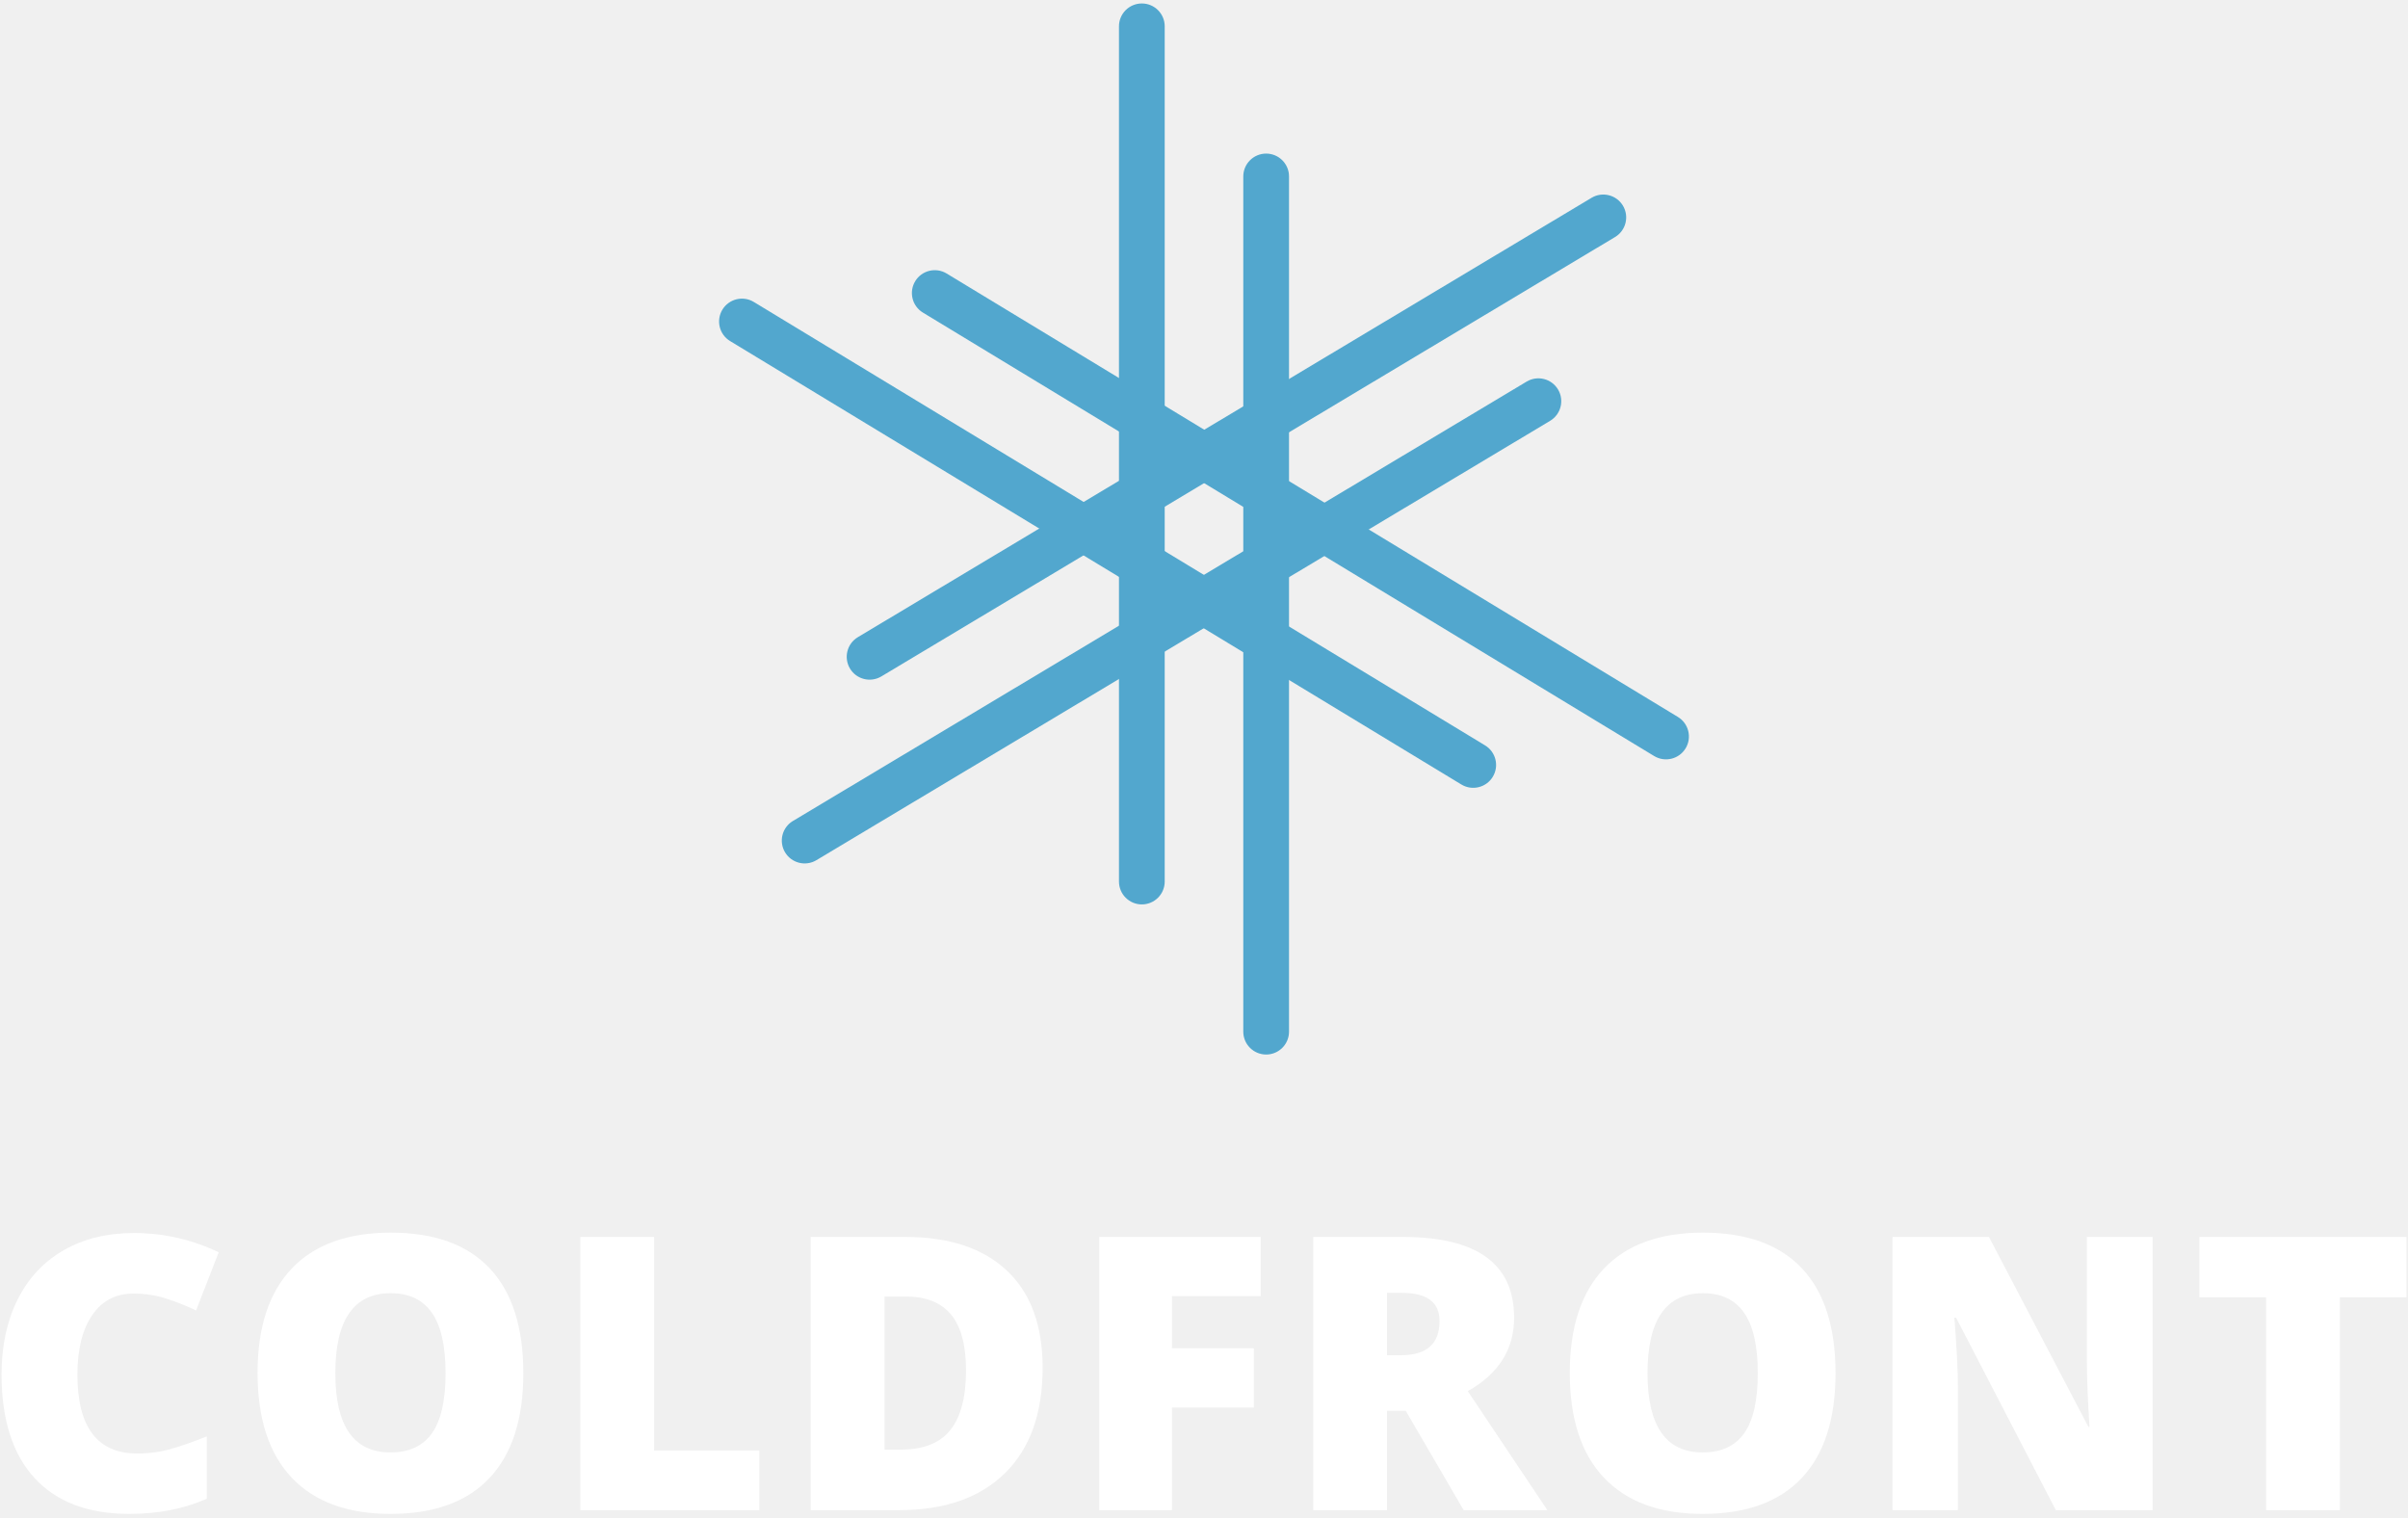
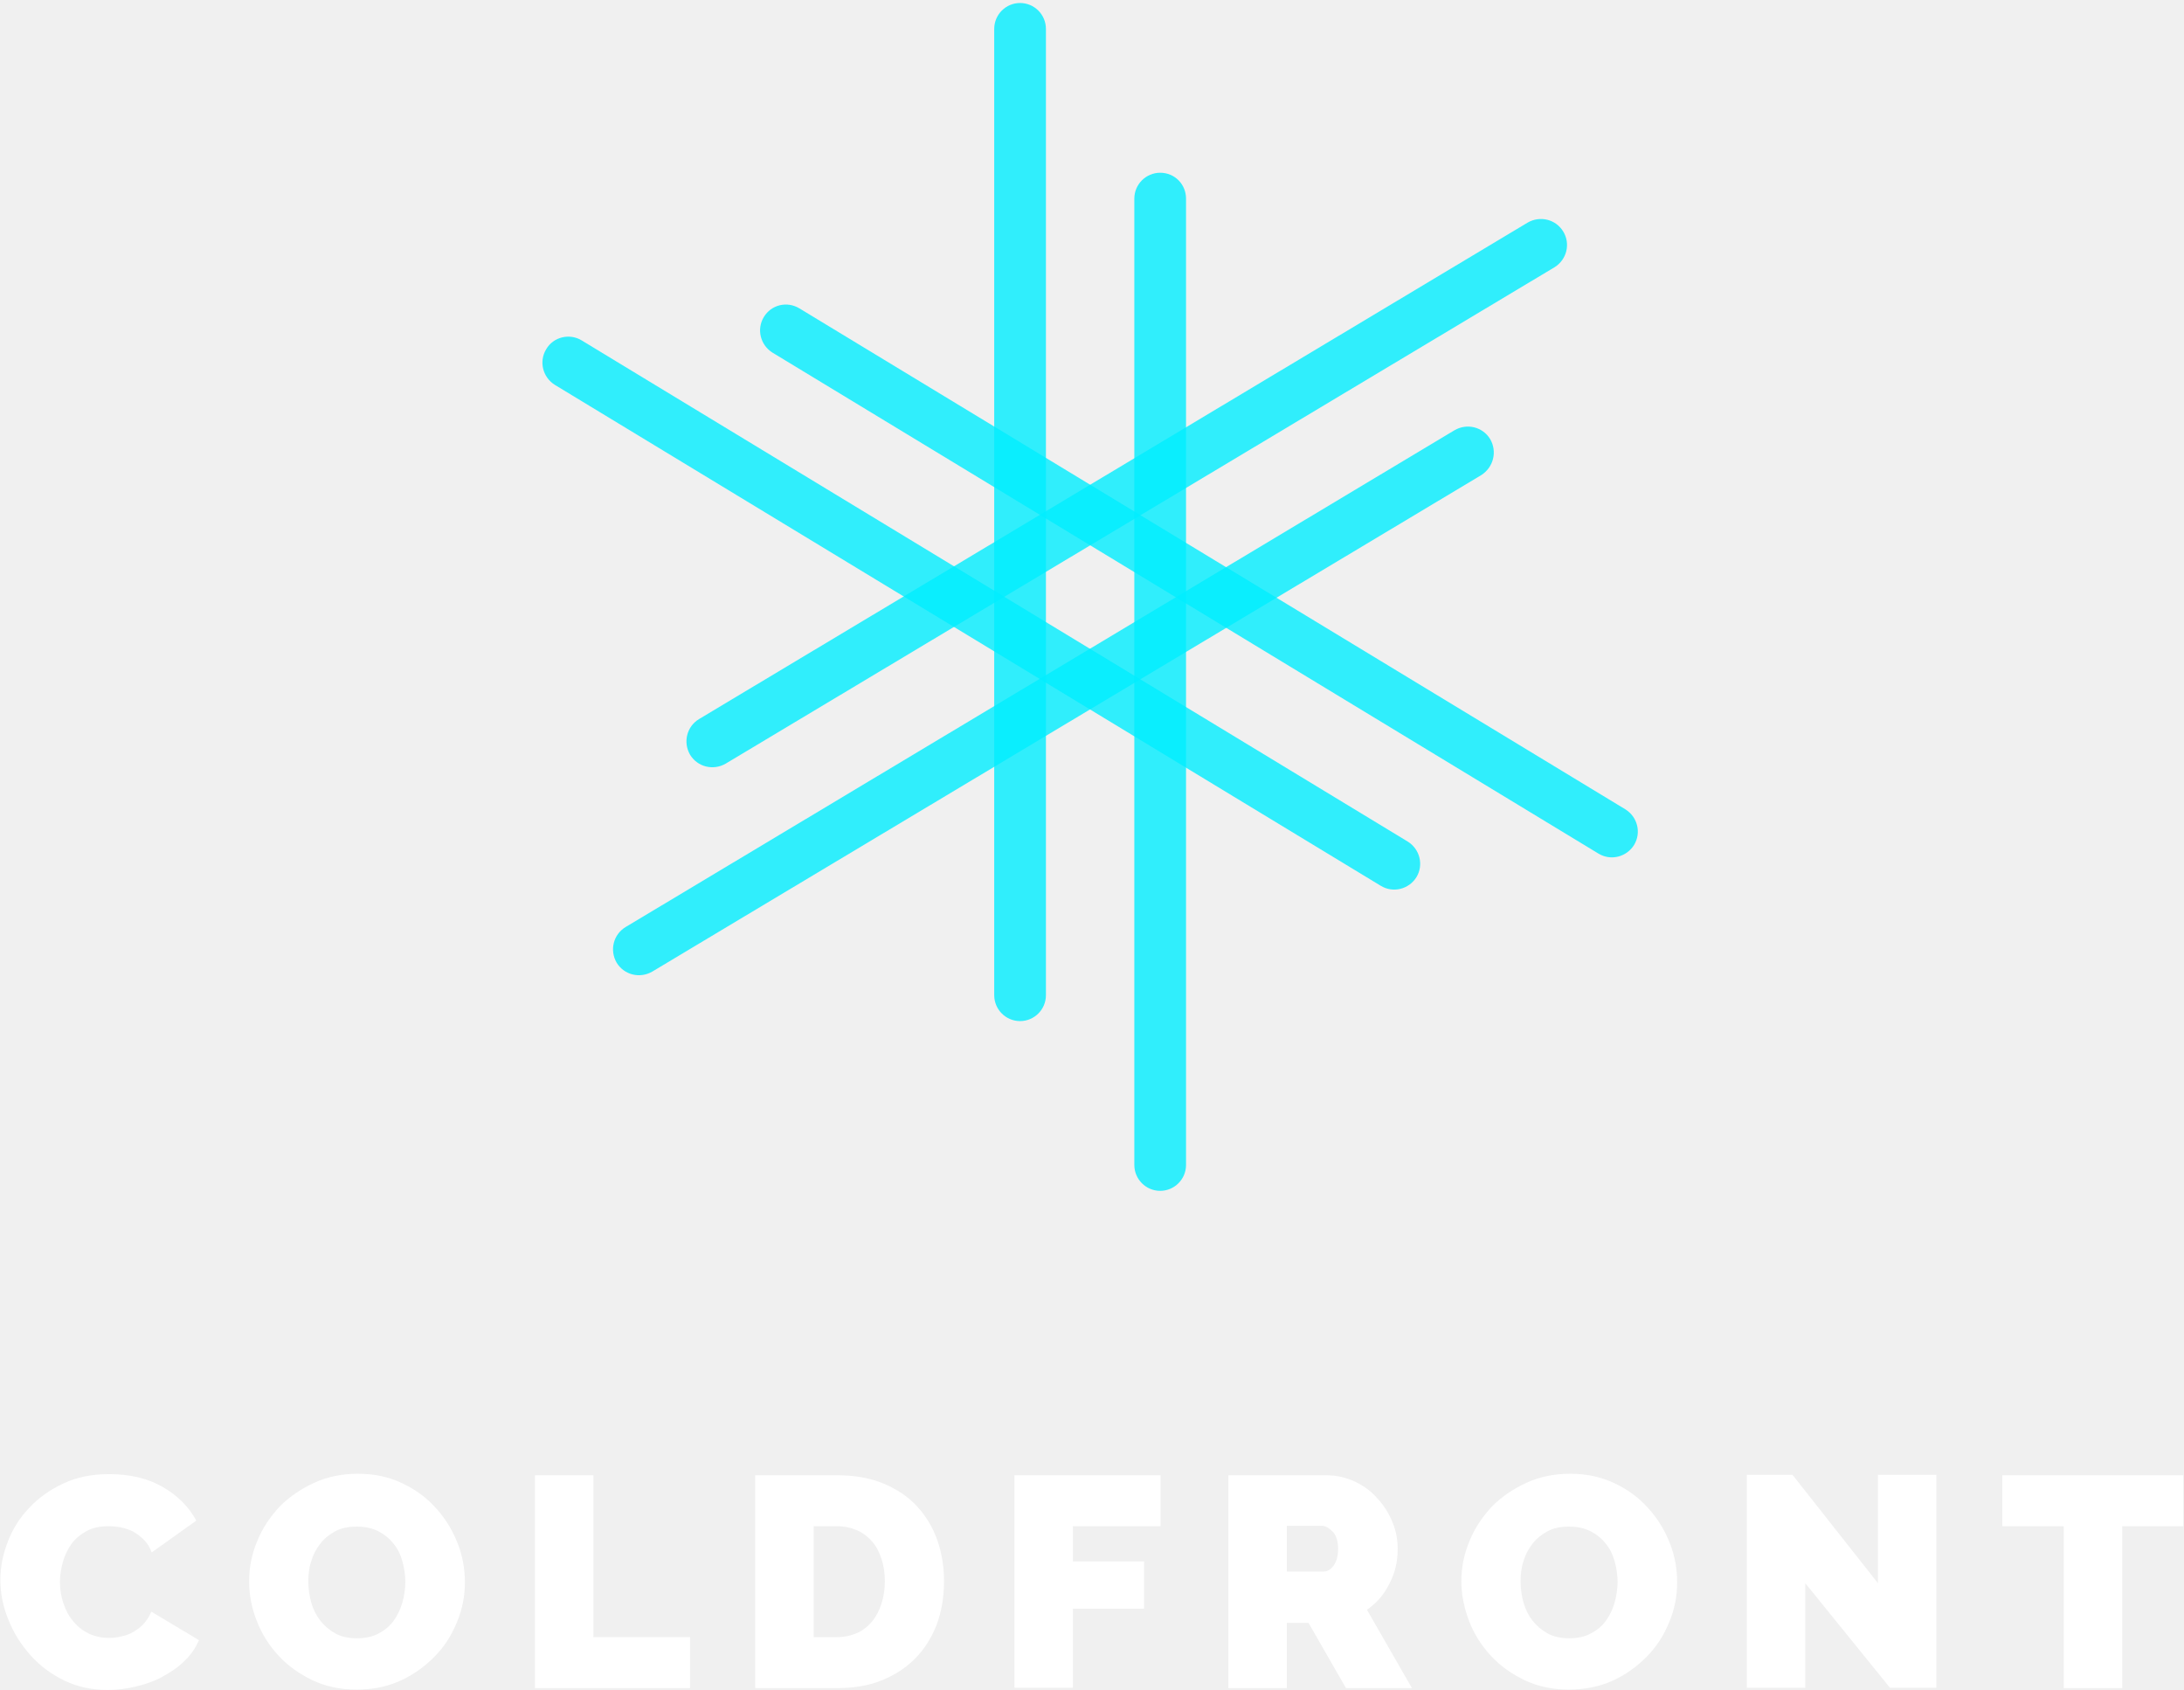
- <svg xmlns="http://www.w3.org/2000/svg" width="584px" height="368px" viewBox="0 0 584 368" version="1.1">
-   <description>Created with Sketch.</description>
+ <svg xmlns="http://www.w3.org/2000/svg" width="583px" height="451px" viewBox="0 0 583 451" version="1.1">
  <defs />
  <g id="Page-1" stroke="none" stroke-width="1" fill="none" fill-rule="evenodd">
-     <g id="logo" transform="translate(0, 1)">
+     <g id="logo" fill-rule="nonzero">
      <g id="Group">
-         <g transform="translate(0, 298)" id="Shape" fill="#FFFFFF">
-           <path d="M32.331,14.723 C28.067,14.723 24.747,16.468 22.358,19.956 C19.971,23.447 18.776,28.26 18.776,34.393 C18.776,47.143 23.626,53.518 33.327,53.518 C36.256,53.518 39.1,53.11 41.846,52.291 C44.597,51.479 47.361,50.496 50.143,49.349 L50.143,64.489 C44.612,66.933 38.359,68.159 31.379,68.159 C21.379,68.159 13.71,65.259 8.379,59.457 C3.045,53.655 0.38,45.269 0.38,34.305 C0.38,27.447 1.671,21.418 4.252,16.221 C6.835,11.025 10.554,7.031 15.404,4.24 C20.253,1.44 25.958,0.039 32.511,0.039 C39.671,0.039 46.516,1.6 53.041,4.712 L47.561,18.806 C45.113,17.66 42.663,16.692 40.219,15.908 C37.768,15.12 35.14,14.723 32.331,14.723 L32.331,14.723 Z" />
-           <path d="M126.919,34.033 C126.919,45.18 124.183,53.655 118.713,59.456 C113.242,65.258 105.236,68.159 94.692,68.159 C84.297,68.159 76.331,65.243 70.784,59.414 C65.24,53.579 62.468,45.092 62.468,33.943 C62.468,22.911 65.224,14.49 70.739,8.673 C76.252,2.857 84.268,-0.052 94.784,-0.052 C105.329,-0.052 113.322,2.833 118.76,8.604 C124.195,14.376 126.919,22.854 126.919,34.033 L126.919,34.033 Z M81.323,34.033 C81.323,46.844 85.778,53.246 94.691,53.246 C99.225,53.246 102.586,51.691 104.775,48.58 C106.965,45.466 108.062,40.618 108.062,34.033 C108.062,27.415 106.951,22.527 104.729,19.367 C102.509,16.211 99.19,14.632 94.782,14.632 C85.807,14.631 81.323,21.098 81.323,34.033 L81.323,34.033 Z" />
-           <path d="M140.736,67.25 L140.736,0.99 L158.638,0.99 L158.638,52.793 L184.157,52.793 L184.157,67.25 L140.736,67.25 L140.736,67.25 Z" />
-           <path d="M252.863,32.713 C252.863,43.774 249.82,52.291 243.73,58.279 C237.641,64.258 229.084,67.249 218.055,67.249 L196.618,67.249 L196.618,0.988 L219.551,0.988 C230.187,0.988 238.397,3.709 244.186,9.147 C249.97,14.587 252.863,22.445 252.863,32.713 L252.863,32.713 Z M234.281,33.354 C234.281,27.28 233.082,22.778 230.679,19.845 C228.274,16.915 224.626,15.45 219.73,15.45 L214.521,15.45 L214.521,52.566 L218.509,52.566 C223.947,52.566 227.935,50.99 230.476,47.829 C233.01,44.674 234.281,39.847 234.281,33.354 L234.281,33.354 Z" />
-           <path d="M284.224,67.251 L266.595,67.25 L266.595,0.99 L305.754,0.99 L305.754,15.355 L284.224,15.355 L284.224,28.001 L304.078,28.001 L304.078,42.367 L284.224,42.367 L284.224,67.251 L284.224,67.251 Z" />
-           <path d="M336.389,43.142 L336.389,67.253 L318.487,67.253 L318.487,0.989 L340.196,0.989 C358.206,0.989 367.21,7.517 367.21,20.57 C367.21,28.245 363.462,34.181 355.972,38.382 L375.277,67.253 L354.974,67.253 L340.923,43.143 L336.389,43.142 L336.389,43.142 Z M336.389,29.681 L339.743,29.681 C345.997,29.681 349.126,26.918 349.126,21.385 C349.126,16.824 346.058,14.543 339.929,14.543 L336.39,14.543 L336.39,29.681 L336.389,29.681 Z" />
-           <path d="M445.164,34.036 C445.164,45.182 442.428,53.654 436.959,59.457 C431.49,65.258 423.48,68.16 412.936,68.16 C402.543,68.16 394.575,65.242 389.032,59.414 C383.485,53.578 380.714,45.09 380.714,33.942 C380.714,22.91 383.47,14.49 388.985,8.674 C394.499,2.855 402.514,-0.053 413.028,-0.053 C423.573,-0.053 431.563,2.833 437.007,8.604 C442.442,14.376 445.164,22.854 445.164,34.036 L445.164,34.036 Z M399.567,34.036 C399.567,46.845 404.022,53.248 412.936,53.248 C417.471,53.248 420.831,51.691 423.02,48.581 C425.213,45.467 426.307,40.618 426.307,34.036 C426.307,27.415 425.198,22.529 422.975,19.368 C420.756,16.211 417.438,14.635 413.028,14.635 C404.053,14.634 399.567,21.098 399.567,34.036 L399.567,34.036 Z" />
-           <path d="M522.071,67.255 L498.594,67.255 L474.391,20.57 L473.985,20.57 C474.559,27.912 474.846,33.514 474.846,37.383 L474.846,67.251 L458.983,67.251 L458.983,0.987 L482.372,0.987 L506.481,47.039 L506.754,47.039 C506.332,40.36 506.119,34.998 506.119,30.948 L506.119,0.99 L522.07,0.99 L522.07,67.255 L522.071,67.255 Z" />
-           <path d="M567.481,67.255 L549.583,67.255 L549.583,15.633 L533.405,15.633 L533.405,0.992 L583.622,0.992 L583.622,15.633 L567.483,15.633 L567.483,67.255 L567.481,67.255 L567.481,67.255 Z" />
+         <g transform="translate(144, 0)" id="Shape" fill="#00EDFF">
+           <g opacity="0.8" transform="translate(39, 58)">
+             <g>
+               <path d="M234.3,3.8 C232.3,0.5 228.1,-0.5 224.8,1.4 L3.6,133.9 C0.3,135.9 -0.7,140.1 1.2,143.4 C3.2,146.7 7.4,147.7 10.7,145.8 L232,13.3 C235.2,11.3 236.3,7.1 234.3,3.8 Z" />
+             </g>
+           </g>
+           <g opacity="0.8" transform="translate(19, 113)">
+             <g>
+               <path d="M234.8,4.2 C232.8,0.9 228.6,-0.1 225.3,1.8 L4,134.4 C0.7,136.4 -0.3,140.6 1.6,143.9 C3.6,147.2 7.8,148.2 11.1,146.3 L232.4,13.8 C235.7,11.7 236.7,7.5 234.8,4.2 Z" />
+             </g>
+           </g>
+           <g opacity="0.8" transform="translate(0, 89)">
+             <g>
+               <path d="M1.8,4.2 C-0.2,7.5 0.9,11.7 4.1,13.7 L224.6,147.4 C227.9,149.4 232.1,148.3 234.1,145.1 C236.1,141.8 235,137.6 231.8,135.6 L11.2,1.8 C8,-0.1 3.7,0.9 1.8,4.2 Z" />
+             </g>
+           </g>
+           <g opacity="0.8" transform="translate(58, 81)">
+             <g>
+               <path d="M1.9,3.6 C-0.1,6.9 1,11.1 4.2,13.1 L224.7,146.8 C228,148.8 232.2,147.7 234.2,144.5 C236.2,141.2 235.1,137 231.9,135 L11.4,1.3 C8.1,-0.7 3.9,0.3 1.9,3.6 Z" />
+             </g>
+           </g>
+           <g opacity="0.8" transform="translate(121, 0)">
+             <g>
+               <path d="M7.3,0.8 C3.5,0.8 0.4,3.9 0.4,7.7 L0.4,265.6 C0.4,269.4 3.5,272.5 7.3,272.5 C11.1,272.5 14.2,269.4 14.2,265.6 L14.2,7.7 C14.2,3.9 11.1,0.8 7.3,0.8 Z" />
+             </g>
+           </g>
+           <g opacity="0.8" transform="translate(158, 46)">
+             <g>
+               <path d="M7.7,0.1 C3.9,0.1 0.8,3.2 0.8,7 L0.8,264.9 C0.8,268.7 3.9,271.8 7.7,271.8 C11.5,271.8 14.6,268.7 14.6,264.9 L14.6,7 C14.6,3.2 11.6,0.1 7.7,0.1 Z" />
+             </g>
+           </g>
        </g>
-         <g transform="translate(174, 0)" id="Shape" fill="#2A95C5" opacity="0.8">
-           <path d="M219.602,48.88 C218.028,46.253 214.622,45.401 211.995,46.971 L34.051,153.531 C31.422,155.105 30.57,158.513 32.14,161.139 C33.714,163.766 37.119,164.621 39.751,163.048 L217.694,56.487 C220.321,54.915 221.176,51.508 219.602,48.88 L219.602,48.88 Z" />
-           <path d="M203.858,93.451 C202.282,90.824 198.878,89.97 196.251,91.543 L18.305,198.105 C15.678,199.676 14.821,203.084 16.396,205.711 C17.97,208.338 21.376,209.19 24.002,207.616 L201.949,101.057 C204.574,99.484 205.432,96.076 203.858,93.451 L203.858,93.451 Z" />
-           <path d="M1.2,74.098 C-0.39,76.718 0.448,80.128 3.065,81.715 L180.418,189.261 C183.037,190.85 186.449,190.015 188.035,187.395 C189.625,184.776 188.787,181.366 186.168,179.776 L8.818,72.232 C6.197,70.644 2.789,71.48 1.2,74.098 L1.2,74.098 Z" />
-           <path d="M47.964,67.194 C46.375,69.815 47.212,73.226 49.831,74.814 L227.18,182.362 C229.801,183.946 233.209,183.111 234.799,180.494 C236.389,177.874 235.551,174.465 232.932,172.877 L55.582,65.33 C52.963,63.744 49.552,64.578 47.964,67.194 L47.964,67.194 Z" />
-           <path d="M102.927,-0.16 C99.861,-0.16 97.378,2.323 97.378,5.385 L97.378,212.796 C97.378,215.857 99.86,218.343 102.927,218.343 C105.985,218.343 108.472,215.857 108.472,212.796 L108.472,5.385 C108.472,2.324 105.985,-0.16 102.927,-0.16 L102.927,-0.16 Z" />
-           <path d="M133.074,36.249 C130.012,36.249 127.527,38.731 127.527,41.793 L127.527,249.203 C127.527,252.265 130.013,254.75 133.074,254.75 C136.136,254.75 138.619,252.266 138.619,249.203 L138.619,41.793 C138.621,38.731 136.137,36.249 133.074,36.249 L133.074,36.249 Z" />
+         <g transform="translate(0, 393)" id="Shape" fill="#FFFFFF">
+           <path d="M0.1,28.6 C0.1,25.1 0.8,21.7 2.1,18.4 C3.4,15 5.3,12 7.8,9.4 C10.3,6.7 13.3,4.6 16.9,2.9 C20.5,1.2 24.6,0.4 29.1,0.4 C34.6,0.4 39.4,1.5 43.4,3.8 C47.4,6.1 50.4,9.1 52.4,12.8 L40.5,21.3 C40,19.9 39.3,18.8 38.4,17.9 C37.5,17 36.5,16.3 35.5,15.7 C34.4,15.2 33.3,14.8 32.2,14.6 C31.1,14.4 29.9,14.3 28.9,14.3 C26.7,14.3 24.7,14.7 23.1,15.6 C21.5,16.5 20.1,17.6 19.1,19 C18.1,20.4 17.3,22 16.8,23.8 C16.3,25.6 16,27.4 16,29.1 C16,31.1 16.3,33 16.9,34.8 C17.5,36.6 18.3,38.2 19.5,39.6 C20.6,41 22,42.1 23.6,42.9 C25.2,43.7 27.1,44.1 29.1,44.1 C30.2,44.1 31.3,44 32.4,43.7 C33.5,43.5 34.6,43.1 35.6,42.5 C36.6,41.9 37.6,41.2 38.4,40.3 C39.2,39.4 39.9,38.3 40.4,37.1 L53.1,44.7 C52.2,46.8 51,48.6 49.2,50.3 C47.5,52 45.5,53.3 43.3,54.5 C41.1,55.7 38.7,56.5 36.2,57.1 C33.7,57.7 31.2,58 28.8,58 C24.6,58 20.7,57.2 17.2,55.5 C13.7,53.8 10.7,51.6 8.2,48.8 C5.7,46 3.7,42.9 2.3,39.4 C0.8,35.8 0.1,32.2 0.1,28.6 Z" />
+           <path d="M95.2,57.9 C90.9,57.9 87,57.1 83.4,55.4 C79.9,53.7 76.9,51.6 74.4,48.9 C71.9,46.2 69.9,43.1 68.6,39.7 C67.2,36.2 66.5,32.7 66.5,29 C66.5,25.3 67.2,21.7 68.7,18.2 C70.1,14.7 72.2,11.7 74.7,9 C77.3,6.4 80.4,4.3 83.9,2.7 C87.4,1.1 91.3,0.3 95.5,0.3 C99.8,0.3 103.7,1.1 107.3,2.8 C110.9,4.5 113.8,6.6 116.3,9.4 C118.8,12.1 120.7,15.2 122.1,18.7 C123.5,22.2 124.1,25.7 124.1,29.3 C124.1,33 123.4,36.6 121.9,40.1 C120.5,43.5 118.5,46.6 115.9,49.2 C113.3,51.8 110.3,54 106.7,55.6 C103.1,57.2 99.4,57.9 95.2,57.9 Z M82.3,29.1 C82.3,31 82.6,32.9 83.1,34.7 C83.6,36.5 84.4,38.1 85.5,39.5 C86.6,40.9 87.9,42 89.5,42.9 C91.1,43.8 93.1,44.2 95.3,44.2 C97.5,44.2 99.5,43.8 101.1,42.9 C102.8,42 104.1,40.9 105.1,39.5 C106.1,38.1 106.9,36.5 107.4,34.7 C107.9,32.9 108.2,31 108.2,29.2 C108.2,27.3 107.9,25.4 107.4,23.6 C106.9,21.8 106.1,20.2 105,18.9 C103.9,17.5 102.5,16.4 100.9,15.6 C99.3,14.8 97.4,14.4 95.2,14.4 C93,14.4 91,14.8 89.4,15.7 C87.8,16.6 86.4,17.7 85.4,19.1 C84.3,20.5 83.5,22.1 83,23.9 C82.5,25.4 82.3,27.3 82.3,29.1 Z" />
+           <polygon points="142.8 57.5 142.8 0.7 158.4 0.7 158.4 43.9 184.2 43.9 184.2 57.5 142.8 57.5" />
+           <path d="M201.6,57.5 L201.6,0.7 L223.4,0.7 C228.1,0.7 232.2,1.4 235.8,2.9 C239.4,4.4 242.4,6.4 244.8,9 C247.2,11.6 249,14.6 250.2,18 C251.4,21.4 252,25.1 252,29 C252,33.3 251.3,37.2 250,40.7 C248.6,44.2 246.7,47.2 244.2,49.7 C241.7,52.2 238.7,54.1 235.2,55.5 C231.7,56.9 227.8,57.5 223.4,57.5 L201.6,57.5 L201.6,57.5 Z M236.2,29 C236.2,26.8 235.9,24.8 235.3,23 C234.7,21.2 233.9,19.6 232.8,18.4 C231.7,17.1 230.4,16.1 228.8,15.4 C227.2,14.7 225.4,14.3 223.4,14.3 L217.2,14.3 L217.2,43.9 L223.4,43.9 C225.4,43.9 227.2,43.5 228.8,42.8 C230.4,42.1 231.7,41 232.8,39.7 C233.9,38.4 234.7,36.8 235.3,35 C235.9,33.1 236.2,31.1 236.2,29 Z" />
+           <polygon points="270.8 57.5 270.8 0.7 309.8 0.7 309.8 14.3 286.4 14.3 286.4 23.7 305.4 23.7 305.4 36.3 286.4 36.3 286.4 57.4 270.8 57.4" />
+           <path d="M327.9,57.5 L327.9,0.7 L354,0.7 C356.8,0.7 359.3,1.3 361.7,2.4 C364,3.5 366.1,5 367.7,6.9 C369.4,8.7 370.7,10.8 371.7,13.2 C372.7,15.6 373.1,18 373.1,20.4 C373.1,23.7 372.4,26.8 370.9,29.6 C369.5,32.5 367.5,34.8 364.9,36.6 L376.9,57.5 L359.3,57.5 L349.3,40.1 L343.5,40.1 L343.5,57.5 L327.9,57.5 L327.9,57.5 Z M343.5,26.4 L353.3,26.4 C354.3,26.4 355.2,25.9 356,24.8 C356.8,23.7 357.2,22.2 357.2,20.3 C357.2,18.3 356.7,16.8 355.8,15.8 C354.8,14.8 353.9,14.2 352.9,14.2 L343.5,14.2 L343.5,26.4 L343.5,26.4 Z" />
+           <path d="M418.8,57.9 C414.5,57.9 410.6,57.1 407,55.4 C403.5,53.7 400.5,51.6 398,48.9 C395.5,46.2 393.5,43.1 392.2,39.7 C390.9,36.3 390.1,32.7 390.1,29 C390.1,25.3 390.8,21.7 392.3,18.2 C393.7,14.7 395.8,11.7 398.3,9 C400.9,6.4 404,4.3 407.5,2.7 C411,1.1 414.9,0.3 419.1,0.3 C423.4,0.3 427.3,1.1 430.9,2.8 C434.5,4.5 437.4,6.6 439.9,9.4 C442.4,12.1 444.3,15.2 445.7,18.7 C447.1,22.2 447.7,25.7 447.7,29.3 C447.7,33 447,36.6 445.5,40.1 C444.1,43.5 442.1,46.6 439.5,49.2 C436.9,51.8 433.9,54 430.3,55.6 C426.9,57.1 423,57.9 418.8,57.9 Z M405.9,29.1 C405.9,31 406.2,32.9 406.7,34.7 C407.2,36.5 408,38.1 409.1,39.5 C410.2,40.9 411.5,42 413.1,42.9 C414.7,43.8 416.7,44.2 418.9,44.2 C421.1,44.2 423.1,43.8 424.7,42.9 C426.4,42 427.7,40.9 428.7,39.5 C429.7,38.1 430.5,36.5 431,34.7 C431.5,32.9 431.8,31 431.8,29.2 C431.8,27.3 431.5,25.4 431,23.6 C430.5,21.8 429.7,20.2 428.6,18.9 C427.5,17.5 426.1,16.4 424.5,15.6 C422.9,14.8 421,14.4 418.8,14.4 C416.6,14.4 414.6,14.8 413,15.7 C411.4,16.6 410,17.7 409,19.1 C407.9,20.5 407.1,22.1 406.6,23.9 C406.1,25.4 405.9,27.3 405.9,29.1 Z" />
+           <polygon points="481.9 29.5 481.9 57.4 466.3 57.4 466.3 0.6 478.5 0.6 501.3 29.5 501.3 0.6 516.9 0.6 516.9 57.4 504.5 57.4" />
+           <polygon points="582.8 14.3 566.5 14.3 566.5 57.5 550.9 57.5 550.9 14.3 534.5 14.3 534.5 0.7 582.8 0.7" />
        </g>
      </g>
    </g>
  </g>
</svg>
